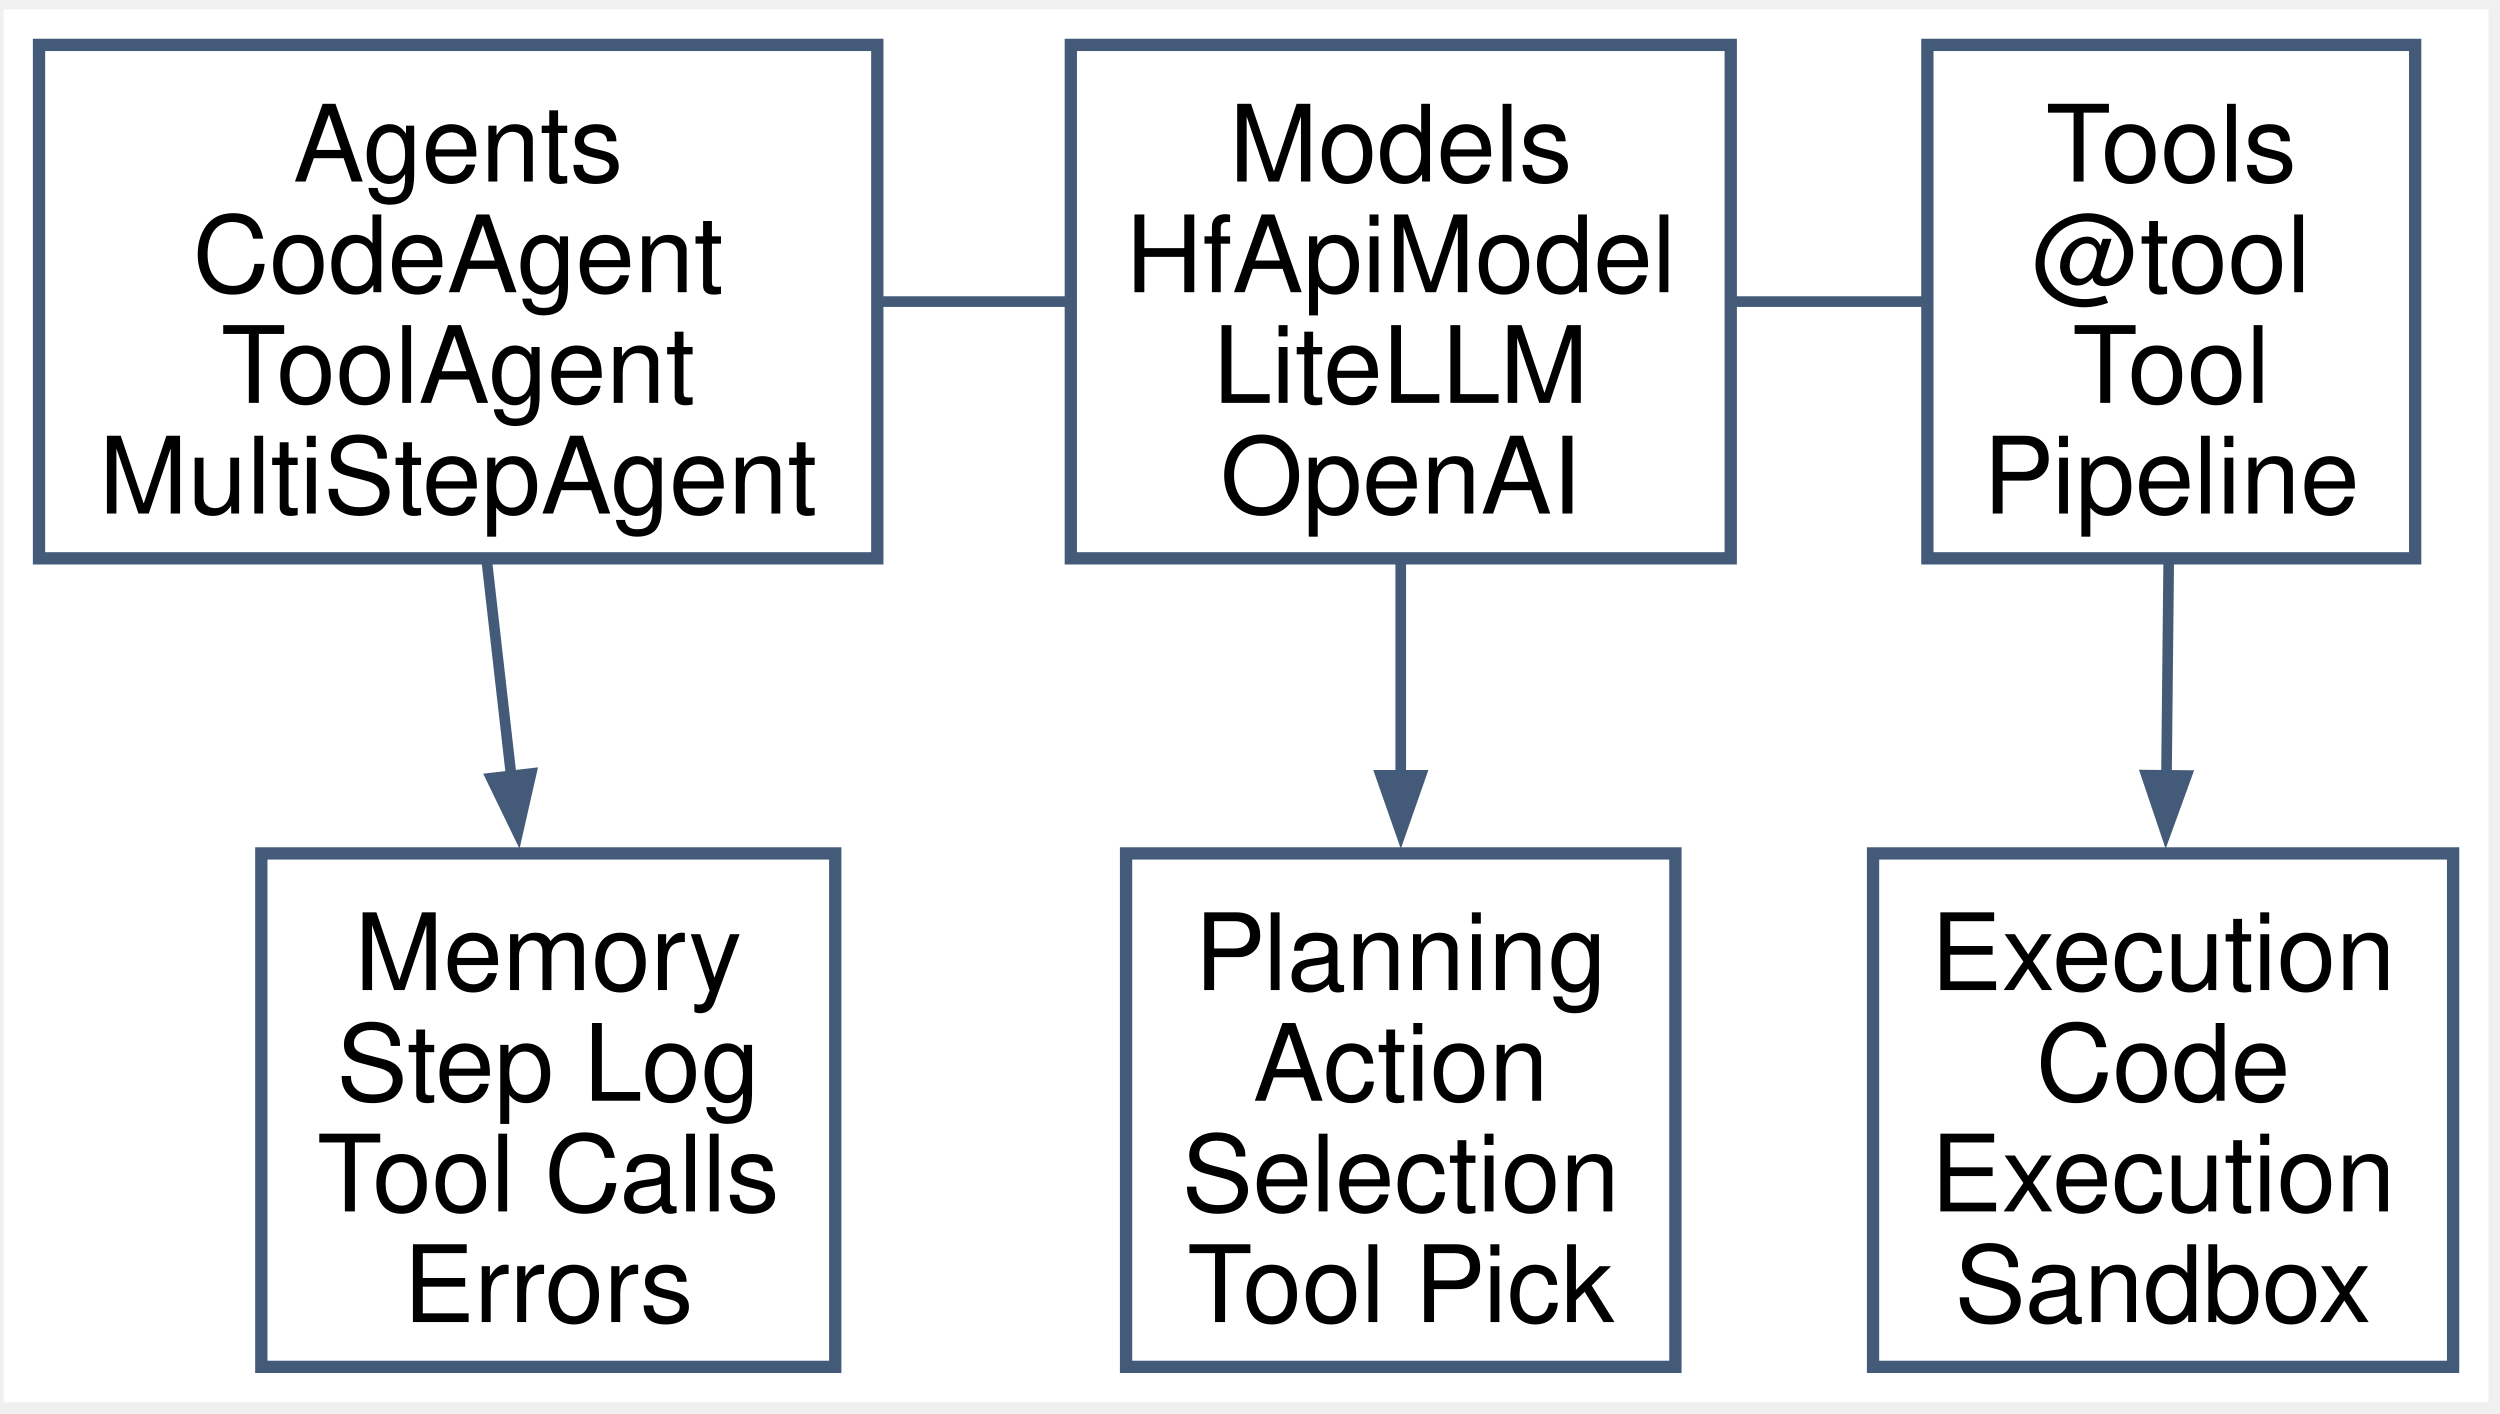
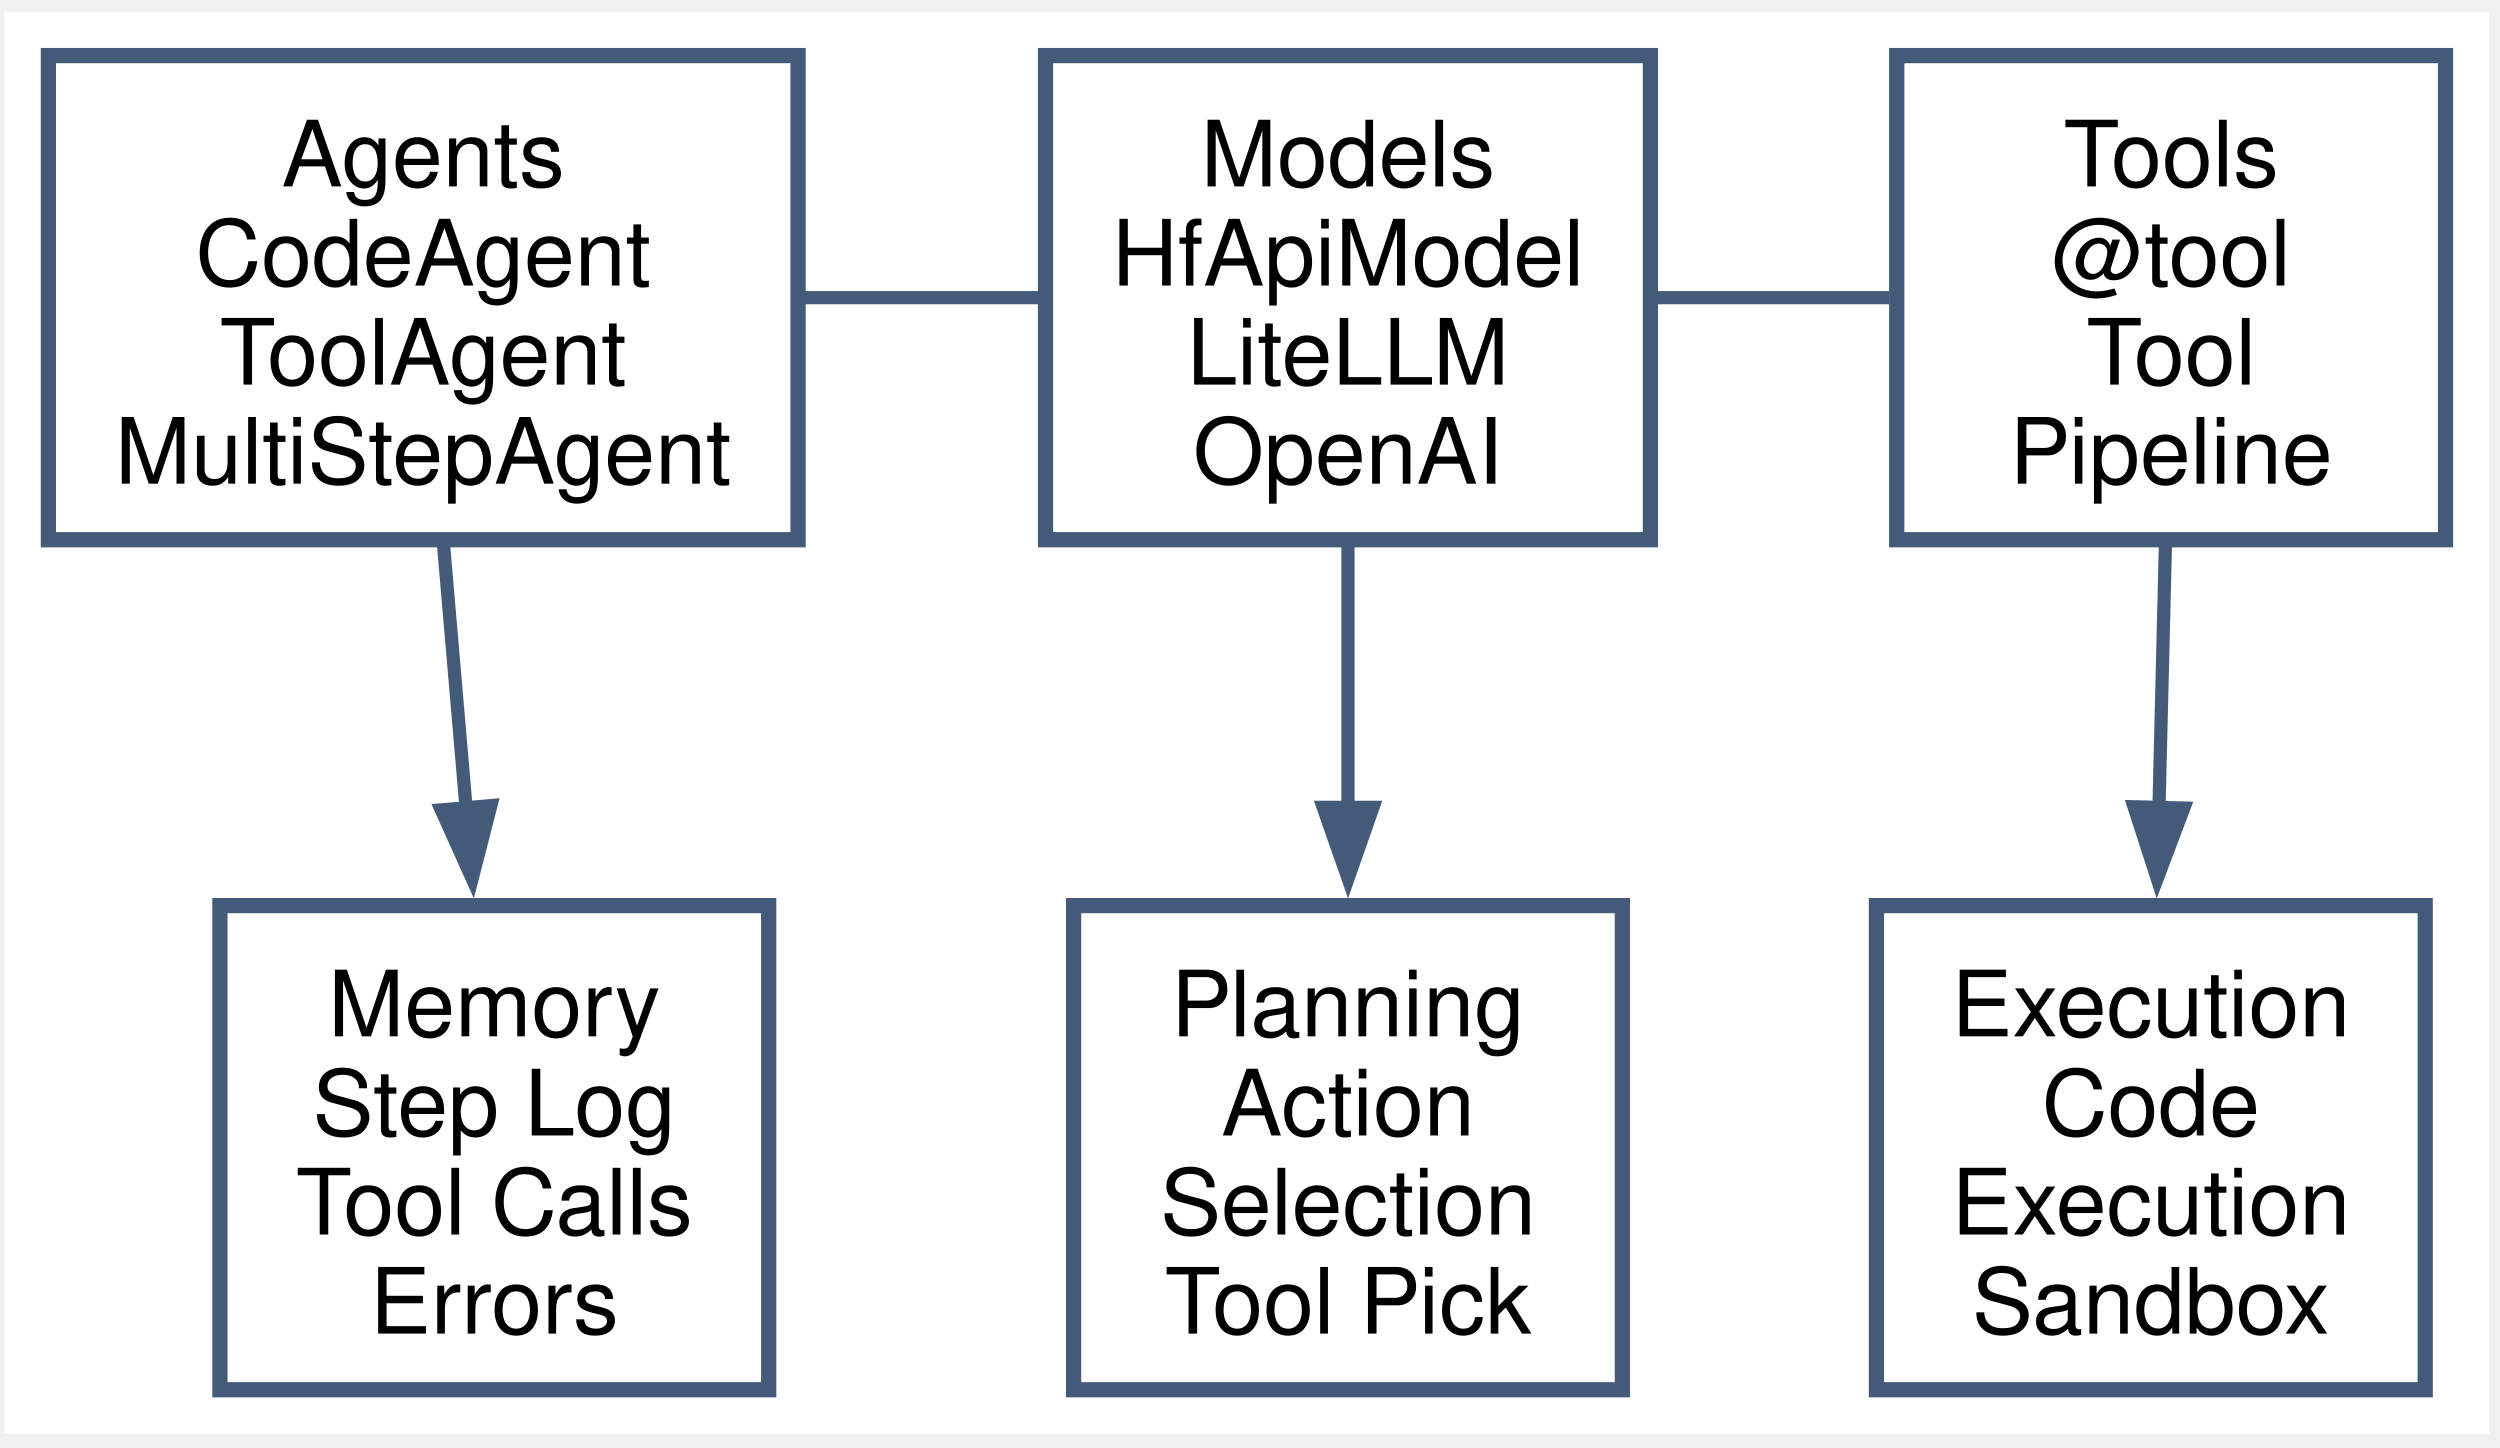
- <svg xmlns="http://www.w3.org/2000/svg" width="306pt" height="173pt" viewBox="1.00 1.00 305.00 171.00">
-   <g id="graph0" class="graph" transform="scale(1 1) rotate(0) translate(5.76 167.04)">
-     <polygon fill="#ffffff" stroke="none" points="-4.32,4.32 -4.32,-165.6 298.84,-165.6 298.84,4.32 -4.32,4.32" />
+ <svg xmlns="http://www.w3.org/2000/svg" width="247pt" height="143pt" viewBox="1.00 1.00 246.00 141.00">
+   <g id="graph0" class="graph" transform="scale(1 1) rotate(0) translate(5.76 137.04)">
+     <polygon fill="#ffffff" stroke="none" points="-4.32,4.32 -4.32,-135.6 240.2,-135.6 240.2,4.32 -4.32,4.32" />
    <g id="node1" class="node">
-       <polygon fill="#ffffff" stroke="#445a79" stroke-width="1.5" points="102.27,-161.28 0,-161.28 0,-98.64 102.27,-98.64 102.27,-161.28" />
-       <text xml:space="preserve" text-anchor="middle" x="51.13" y="-144.61" font-family="Helvetica,sans-Serif" font-size="13.00">Agents</text>
-       <text xml:space="preserve" text-anchor="middle" x="51.13" y="-131.11" font-family="Helvetica,sans-Serif" font-size="13.00">CodeAgent</text>
-       <text xml:space="preserve" text-anchor="middle" x="51.13" y="-117.61" font-family="Helvetica,sans-Serif" font-size="13.00">ToolAgent</text>
-       <text xml:space="preserve" text-anchor="middle" x="51.13" y="-104.11" font-family="Helvetica,sans-Serif" font-size="13.00">MultiStepAgent</text>
+       <polygon fill="#ffffff" stroke="#445a79" stroke-width="1.5" points="73.77,-131.28 0,-131.28 0,-83.64 73.77,-83.64 73.77,-131.28" />
+       <text xml:space="preserve" text-anchor="middle" x="36.88" y="-118.41" font-family="Helvetica,sans-Serif" font-size="9.00">Agents</text>
+       <text xml:space="preserve" text-anchor="middle" x="36.88" y="-108.66" font-family="Helvetica,sans-Serif" font-size="9.00">CodeAgent</text>
+       <text xml:space="preserve" text-anchor="middle" x="36.88" y="-98.91" font-family="Helvetica,sans-Serif" font-size="9.00">ToolAgent</text>
+       <text xml:space="preserve" text-anchor="middle" x="36.88" y="-89.16" font-family="Helvetica,sans-Serif" font-size="9.00">MultiStepAgent</text>
    </g>
    <g id="node2" class="node">
-       <polygon fill="#ffffff" stroke="#445a79" stroke-width="1.5" points="206.39,-161.28 125.88,-161.28 125.88,-98.64 206.39,-98.64 206.39,-161.28" />
-       <text xml:space="preserve" text-anchor="middle" x="166.13" y="-144.61" font-family="Helvetica,sans-Serif" font-size="13.00">Models</text>
-       <text xml:space="preserve" text-anchor="middle" x="166.13" y="-131.11" font-family="Helvetica,sans-Serif" font-size="13.00">HfApiModel</text>
-       <text xml:space="preserve" text-anchor="middle" x="166.13" y="-117.61" font-family="Helvetica,sans-Serif" font-size="13.00">LiteLLM</text>
-       <text xml:space="preserve" text-anchor="middle" x="166.13" y="-104.11" font-family="Helvetica,sans-Serif" font-size="13.00">OpenAI</text>
+       <polygon fill="#ffffff" stroke="#445a79" stroke-width="1.5" points="157.64,-131.28 98.12,-131.28 98.12,-83.64 157.64,-83.64 157.64,-131.28" />
+       <text xml:space="preserve" text-anchor="middle" x="127.88" y="-118.41" font-family="Helvetica,sans-Serif" font-size="9.00">Models</text>
+       <text xml:space="preserve" text-anchor="middle" x="127.88" y="-108.66" font-family="Helvetica,sans-Serif" font-size="9.00">HfApiModel</text>
+       <text xml:space="preserve" text-anchor="middle" x="127.88" y="-98.91" font-family="Helvetica,sans-Serif" font-size="9.00">LiteLLM</text>
+       <text xml:space="preserve" text-anchor="middle" x="127.88" y="-89.16" font-family="Helvetica,sans-Serif" font-size="9.00">OpenAI</text>
    </g>
    <g id="edge1" class="edge">
-       <path fill="none" stroke="#445a79" stroke-width="1.3" d="M102.88,-129.96C110.99,-129.96 120.63,-129.96 125.18,-129.96" />
+       <path fill="none" stroke="#445a79" stroke-width="1.3" d="M74.25,-107.46C82.65,-107.46 95.78,-107.46 97.39,-107.46" />
    </g>
    <g id="node4" class="node">
-       <polygon fill="#ffffff" stroke="#445a79" stroke-width="1.5" points="97.14,-62.64 27.12,-62.64 27.12,0 97.14,0 97.14,-62.64" />
-       <text xml:space="preserve" text-anchor="middle" x="62.13" y="-45.97" font-family="Helvetica,sans-Serif" font-size="13.00">Memory</text>
-       <text xml:space="preserve" text-anchor="middle" x="62.13" y="-32.47" font-family="Helvetica,sans-Serif" font-size="13.00">Step Log</text>
-       <text xml:space="preserve" text-anchor="middle" x="62.13" y="-18.97" font-family="Helvetica,sans-Serif" font-size="13.00">Tool Calls</text>
-       <text xml:space="preserve" text-anchor="middle" x="62.13" y="-5.47" font-family="Helvetica,sans-Serif" font-size="13.00">Errors</text>
+       <polygon fill="#ffffff" stroke="#445a79" stroke-width="1.5" points="70.88,-47.64 16.88,-47.64 16.88,0 70.88,0 70.88,-47.64" />
+       <text xml:space="preserve" text-anchor="middle" x="43.88" y="-34.77" font-family="Helvetica,sans-Serif" font-size="9.00">Memory</text>
+       <text xml:space="preserve" text-anchor="middle" x="43.88" y="-25.02" font-family="Helvetica,sans-Serif" font-size="9.00">Step Log</text>
+       <text xml:space="preserve" text-anchor="middle" x="43.88" y="-15.27" font-family="Helvetica,sans-Serif" font-size="9.00">Tool Calls</text>
+       <text xml:space="preserve" text-anchor="middle" x="43.88" y="-5.52" font-family="Helvetica,sans-Serif" font-size="9.00">Errors</text>
    </g>
    <g id="edge3" class="edge">
-       <path fill="none" stroke="#445a79" stroke-width="1.3" d="M54.65,-98.12C55.59,-89.84 56.62,-80.76 57.61,-72.07" />
-       <polygon fill="#445a79" stroke="#445a79" stroke-width="1.3" points="60.04,-72.39 58.4,-65.16 55.17,-71.83 60.04,-72.39" />
+       <path fill="none" stroke="#445a79" stroke-width="1.3" d="M38.87,-83.28C39.57,-75.17 40.36,-65.9 41.11,-57.17" />
+       <polygon fill="#445a79" stroke="#445a79" stroke-width="1.3" points="43.54,-57.48 41.7,-50.3 38.66,-57.06 43.54,-57.48" />
    </g>
    <g id="node3" class="node">
-       <polygon fill="#ffffff" stroke="#445a79" stroke-width="1.5" points="289.89,-161.28 230.38,-161.28 230.38,-98.64 289.89,-98.64 289.89,-161.28" />
-       <text xml:space="preserve" text-anchor="middle" x="260.13" y="-144.61" font-family="Helvetica,sans-Serif" font-size="13.00">Tools</text>
-       <text xml:space="preserve" text-anchor="middle" x="260.13" y="-131.11" font-family="Helvetica,sans-Serif" font-size="13.00">@tool</text>
-       <text xml:space="preserve" text-anchor="middle" x="260.13" y="-117.61" font-family="Helvetica,sans-Serif" font-size="13.00">Tool</text>
-       <text xml:space="preserve" text-anchor="middle" x="260.13" y="-104.11" font-family="Helvetica,sans-Serif" font-size="13.00">Pipeline</text>
+       <polygon fill="#ffffff" stroke="#445a79" stroke-width="1.5" points="235.88,-131.28 181.88,-131.28 181.88,-83.64 235.88,-83.64 235.88,-131.28" />
+       <text xml:space="preserve" text-anchor="middle" x="208.88" y="-118.41" font-family="Helvetica,sans-Serif" font-size="9.00">Tools</text>
+       <text xml:space="preserve" text-anchor="middle" x="208.88" y="-108.66" font-family="Helvetica,sans-Serif" font-size="9.00">@tool</text>
+       <text xml:space="preserve" text-anchor="middle" x="208.88" y="-98.91" font-family="Helvetica,sans-Serif" font-size="9.00">Tool</text>
+       <text xml:space="preserve" text-anchor="middle" x="208.88" y="-89.16" font-family="Helvetica,sans-Serif" font-size="9.00">Pipeline</text>
    </g>
    <g id="edge2" class="edge">
-       <path fill="none" stroke="#445a79" stroke-width="1.3" d="M207.04,-129.96C216.25,-129.96 228.8,-129.96 228.8,-129.96 228.8,-129.96 229.29,-129.96 230.15,-129.96" />
+       <path fill="none" stroke="#445a79" stroke-width="1.3" d="M158.2,-107.46C164.5,-107.46 177.91,-107.46 181.16,-107.46" />
    </g>
    <g id="node5" class="node">
-       <polygon fill="#ffffff" stroke="#445a79" stroke-width="1.5" points="199.64,-62.64 132.62,-62.64 132.62,0 199.64,0 199.64,-62.64" />
-       <text xml:space="preserve" text-anchor="middle" x="166.13" y="-45.97" font-family="Helvetica,sans-Serif" font-size="13.00">Planning</text>
-       <text xml:space="preserve" text-anchor="middle" x="166.13" y="-32.47" font-family="Helvetica,sans-Serif" font-size="13.00">Action</text>
-       <text xml:space="preserve" text-anchor="middle" x="166.13" y="-18.97" font-family="Helvetica,sans-Serif" font-size="13.00">Selection</text>
-       <text xml:space="preserve" text-anchor="middle" x="166.13" y="-5.47" font-family="Helvetica,sans-Serif" font-size="13.00">Tool Pick</text>
+       <polygon fill="#ffffff" stroke="#445a79" stroke-width="1.5" points="154.88,-47.64 100.88,-47.64 100.88,0 154.88,0 154.88,-47.64" />
+       <text xml:space="preserve" text-anchor="middle" x="127.88" y="-34.77" font-family="Helvetica,sans-Serif" font-size="9.00">Planning</text>
+       <text xml:space="preserve" text-anchor="middle" x="127.88" y="-25.02" font-family="Helvetica,sans-Serif" font-size="9.00">Action</text>
+       <text xml:space="preserve" text-anchor="middle" x="127.88" y="-15.27" font-family="Helvetica,sans-Serif" font-size="9.00">Selection</text>
+       <text xml:space="preserve" text-anchor="middle" x="127.88" y="-5.52" font-family="Helvetica,sans-Serif" font-size="9.00">Tool Pick</text>
    </g>
    <g id="edge4" class="edge">
-       <path fill="none" stroke="#445a79" stroke-width="1.3" d="M166.13,-98.12C166.13,-89.84 166.13,-80.76 166.13,-72.07" />
-       <polygon fill="#445a79" stroke="#445a79" stroke-width="1.3" points="168.59,-72.17 166.14,-65.17 163.69,-72.17 168.59,-72.17" />
+       <path fill="none" stroke="#445a79" stroke-width="1.3" d="M127.88,-83.28C127.88,-75.17 127.88,-65.9 127.88,-57.17" />
+       <polygon fill="#445a79" stroke="#445a79" stroke-width="1.3" points="130.34,-57.31 127.89,-50.31 125.44,-57.31 130.34,-57.31" />
    </g>
    <g id="node6" class="node">
-       <polygon fill="#ffffff" stroke="#445a79" stroke-width="1.5" points="294.52,-62.64 223.75,-62.64 223.75,0 294.52,0 294.52,-62.64" />
-       <text xml:space="preserve" text-anchor="middle" x="259.13" y="-45.97" font-family="Helvetica,sans-Serif" font-size="13.00">Execution</text>
-       <text xml:space="preserve" text-anchor="middle" x="259.13" y="-32.47" font-family="Helvetica,sans-Serif" font-size="13.00">Code</text>
-       <text xml:space="preserve" text-anchor="middle" x="259.13" y="-18.97" font-family="Helvetica,sans-Serif" font-size="13.00">Execution</text>
-       <text xml:space="preserve" text-anchor="middle" x="259.13" y="-5.47" font-family="Helvetica,sans-Serif" font-size="13.00">Sandbox</text>
+       <polygon fill="#ffffff" stroke="#445a79" stroke-width="1.5" points="233.88,-47.64 179.88,-47.64 179.88,0 233.88,0 233.88,-47.64" />
+       <text xml:space="preserve" text-anchor="middle" x="206.88" y="-34.77" font-family="Helvetica,sans-Serif" font-size="9.00">Execution</text>
+       <text xml:space="preserve" text-anchor="middle" x="206.88" y="-25.02" font-family="Helvetica,sans-Serif" font-size="9.00">Code</text>
+       <text xml:space="preserve" text-anchor="middle" x="206.88" y="-15.27" font-family="Helvetica,sans-Serif" font-size="9.00">Execution</text>
+       <text xml:space="preserve" text-anchor="middle" x="206.88" y="-5.52" font-family="Helvetica,sans-Serif" font-size="9.00">Sandbox</text>
    </g>
    <g id="edge5" class="edge">
-       <path fill="none" stroke="#445a79" stroke-width="1.3" d="M259.82,-98.12C259.73,-89.84 259.64,-80.76 259.55,-72.07" />
-       <polygon fill="#445a79" stroke="#445a79" stroke-width="1.3" points="262,-72.14 259.47,-65.17 257.1,-72.19 262,-72.14" />
+       <path fill="none" stroke="#445a79" stroke-width="1.3" d="M208.32,-83.28C208.12,-75.17 207.89,-65.9 207.68,-57.17" />
+       <polygon fill="#445a79" stroke="#445a79" stroke-width="1.3" points="210.13,-57.24 207.51,-50.3 205.23,-57.36 210.13,-57.24" />
    </g>
  </g>
</svg>
